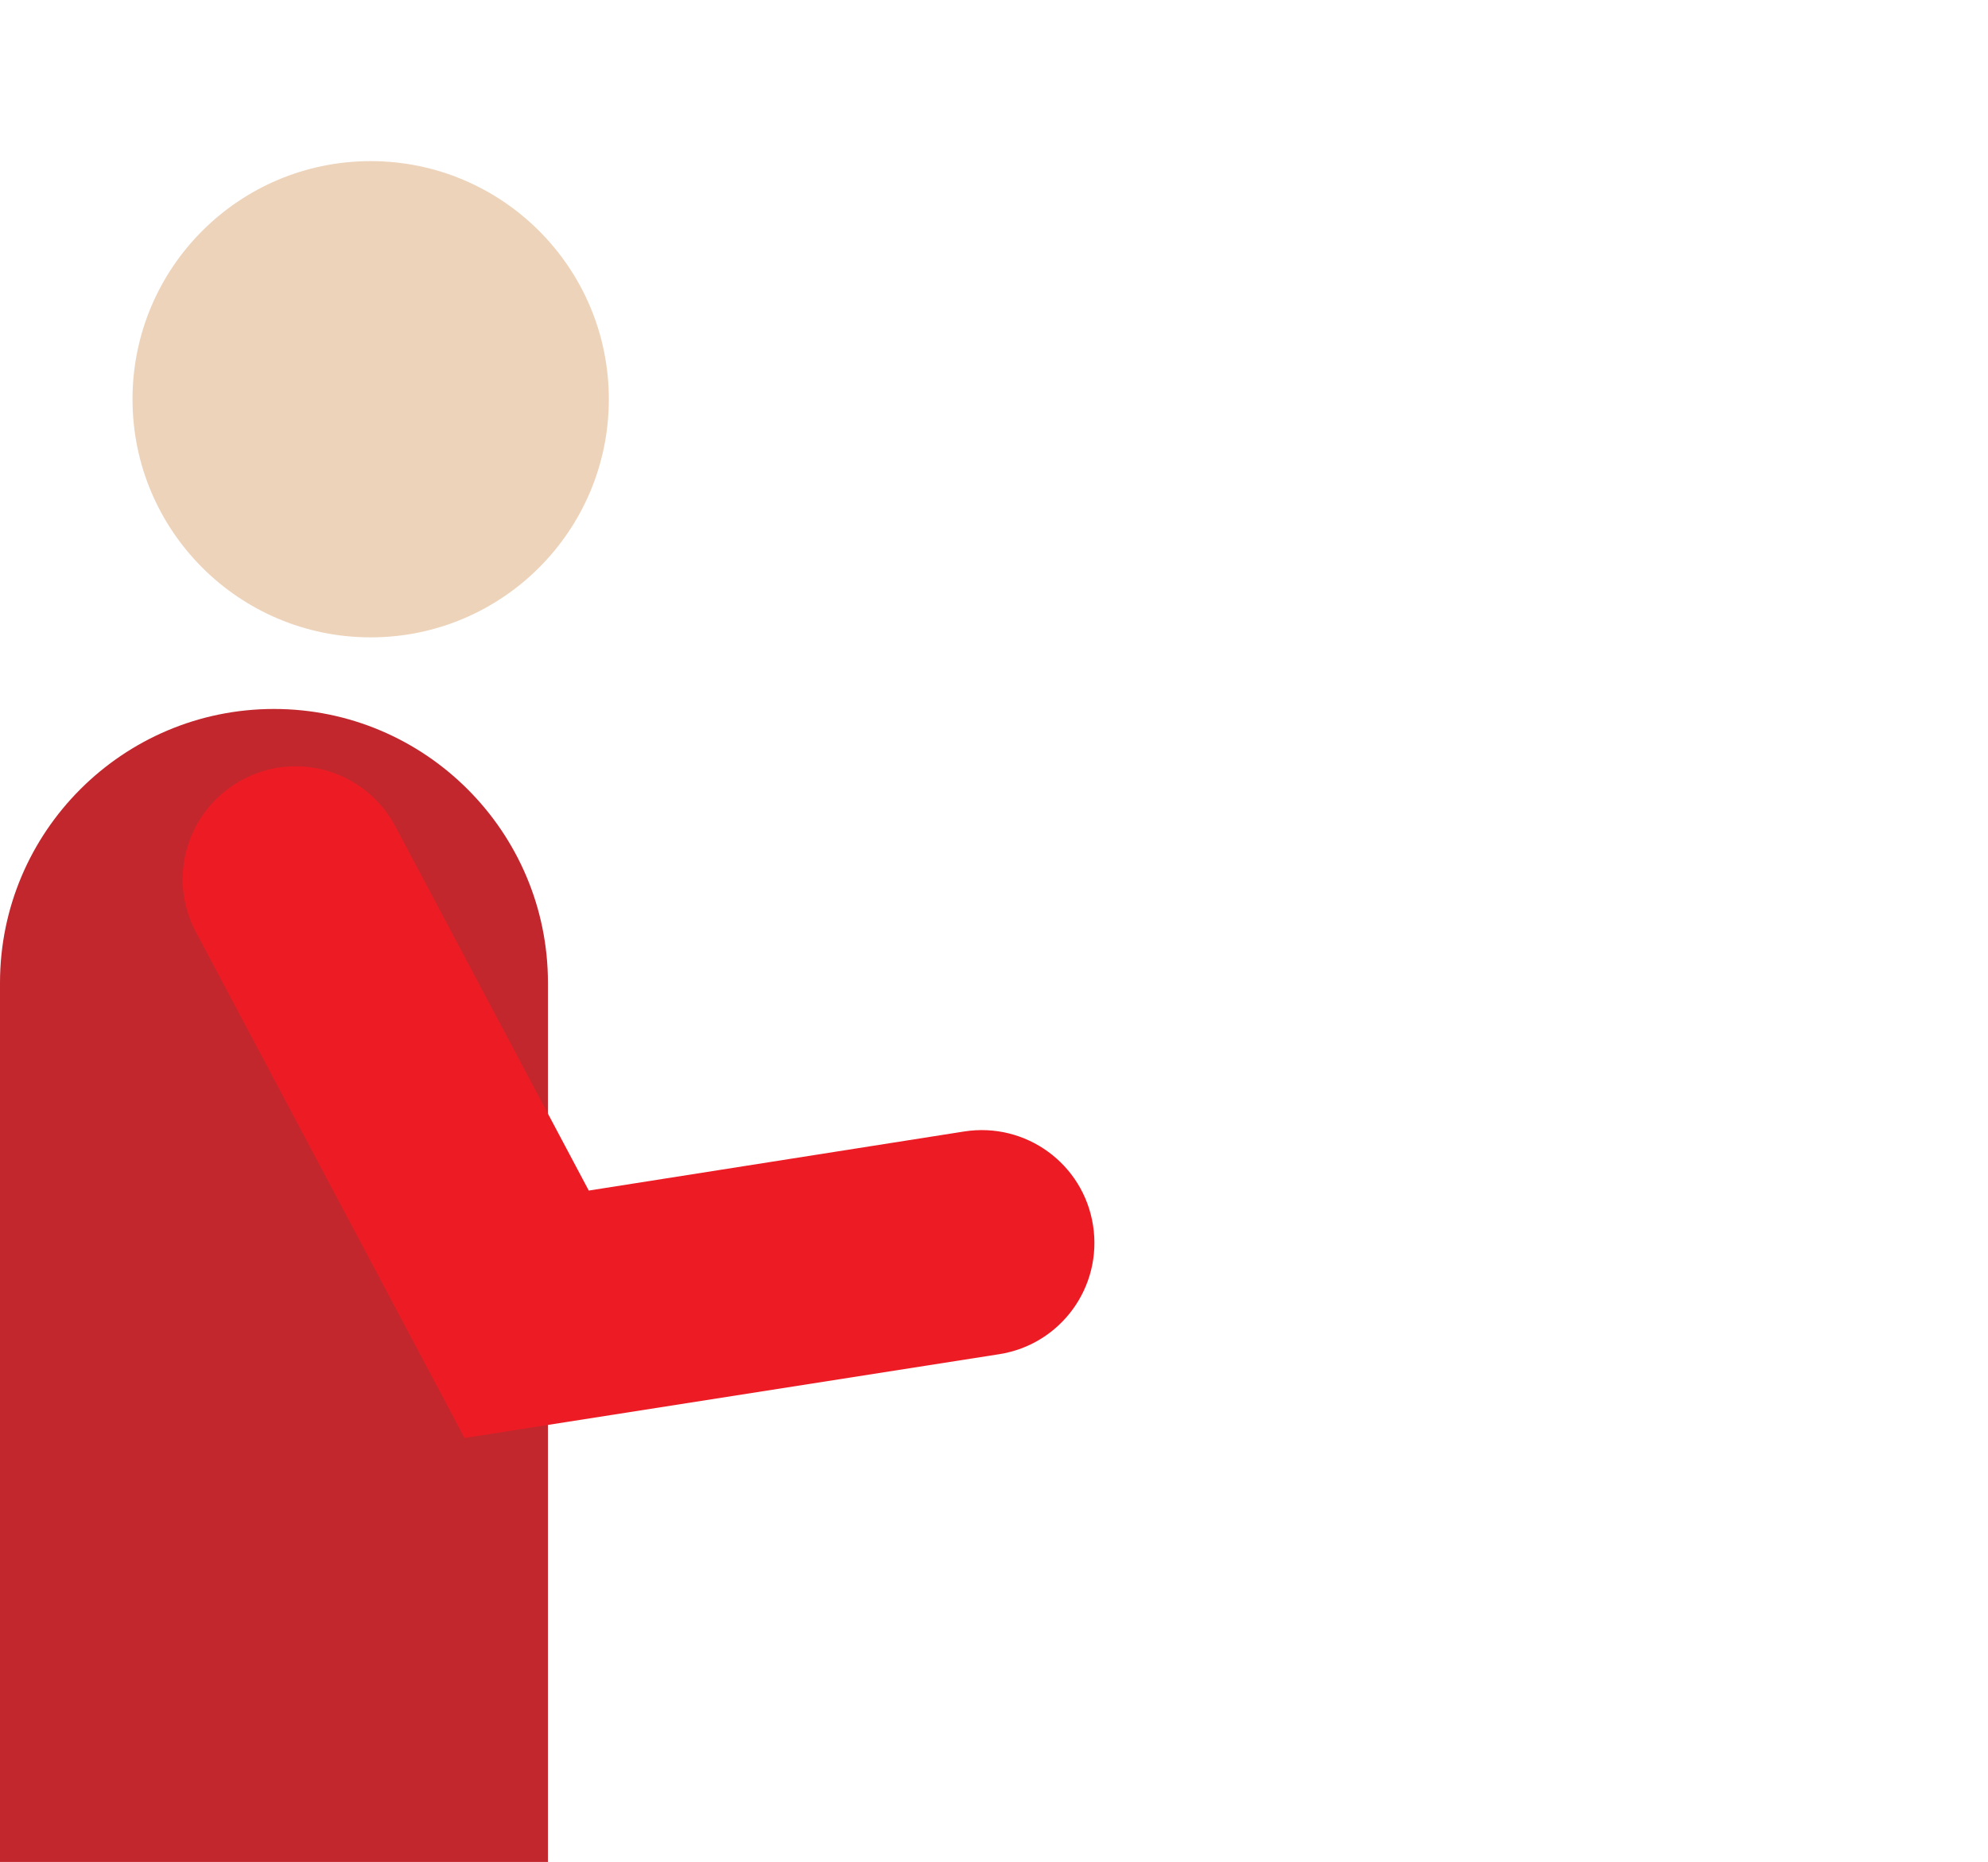
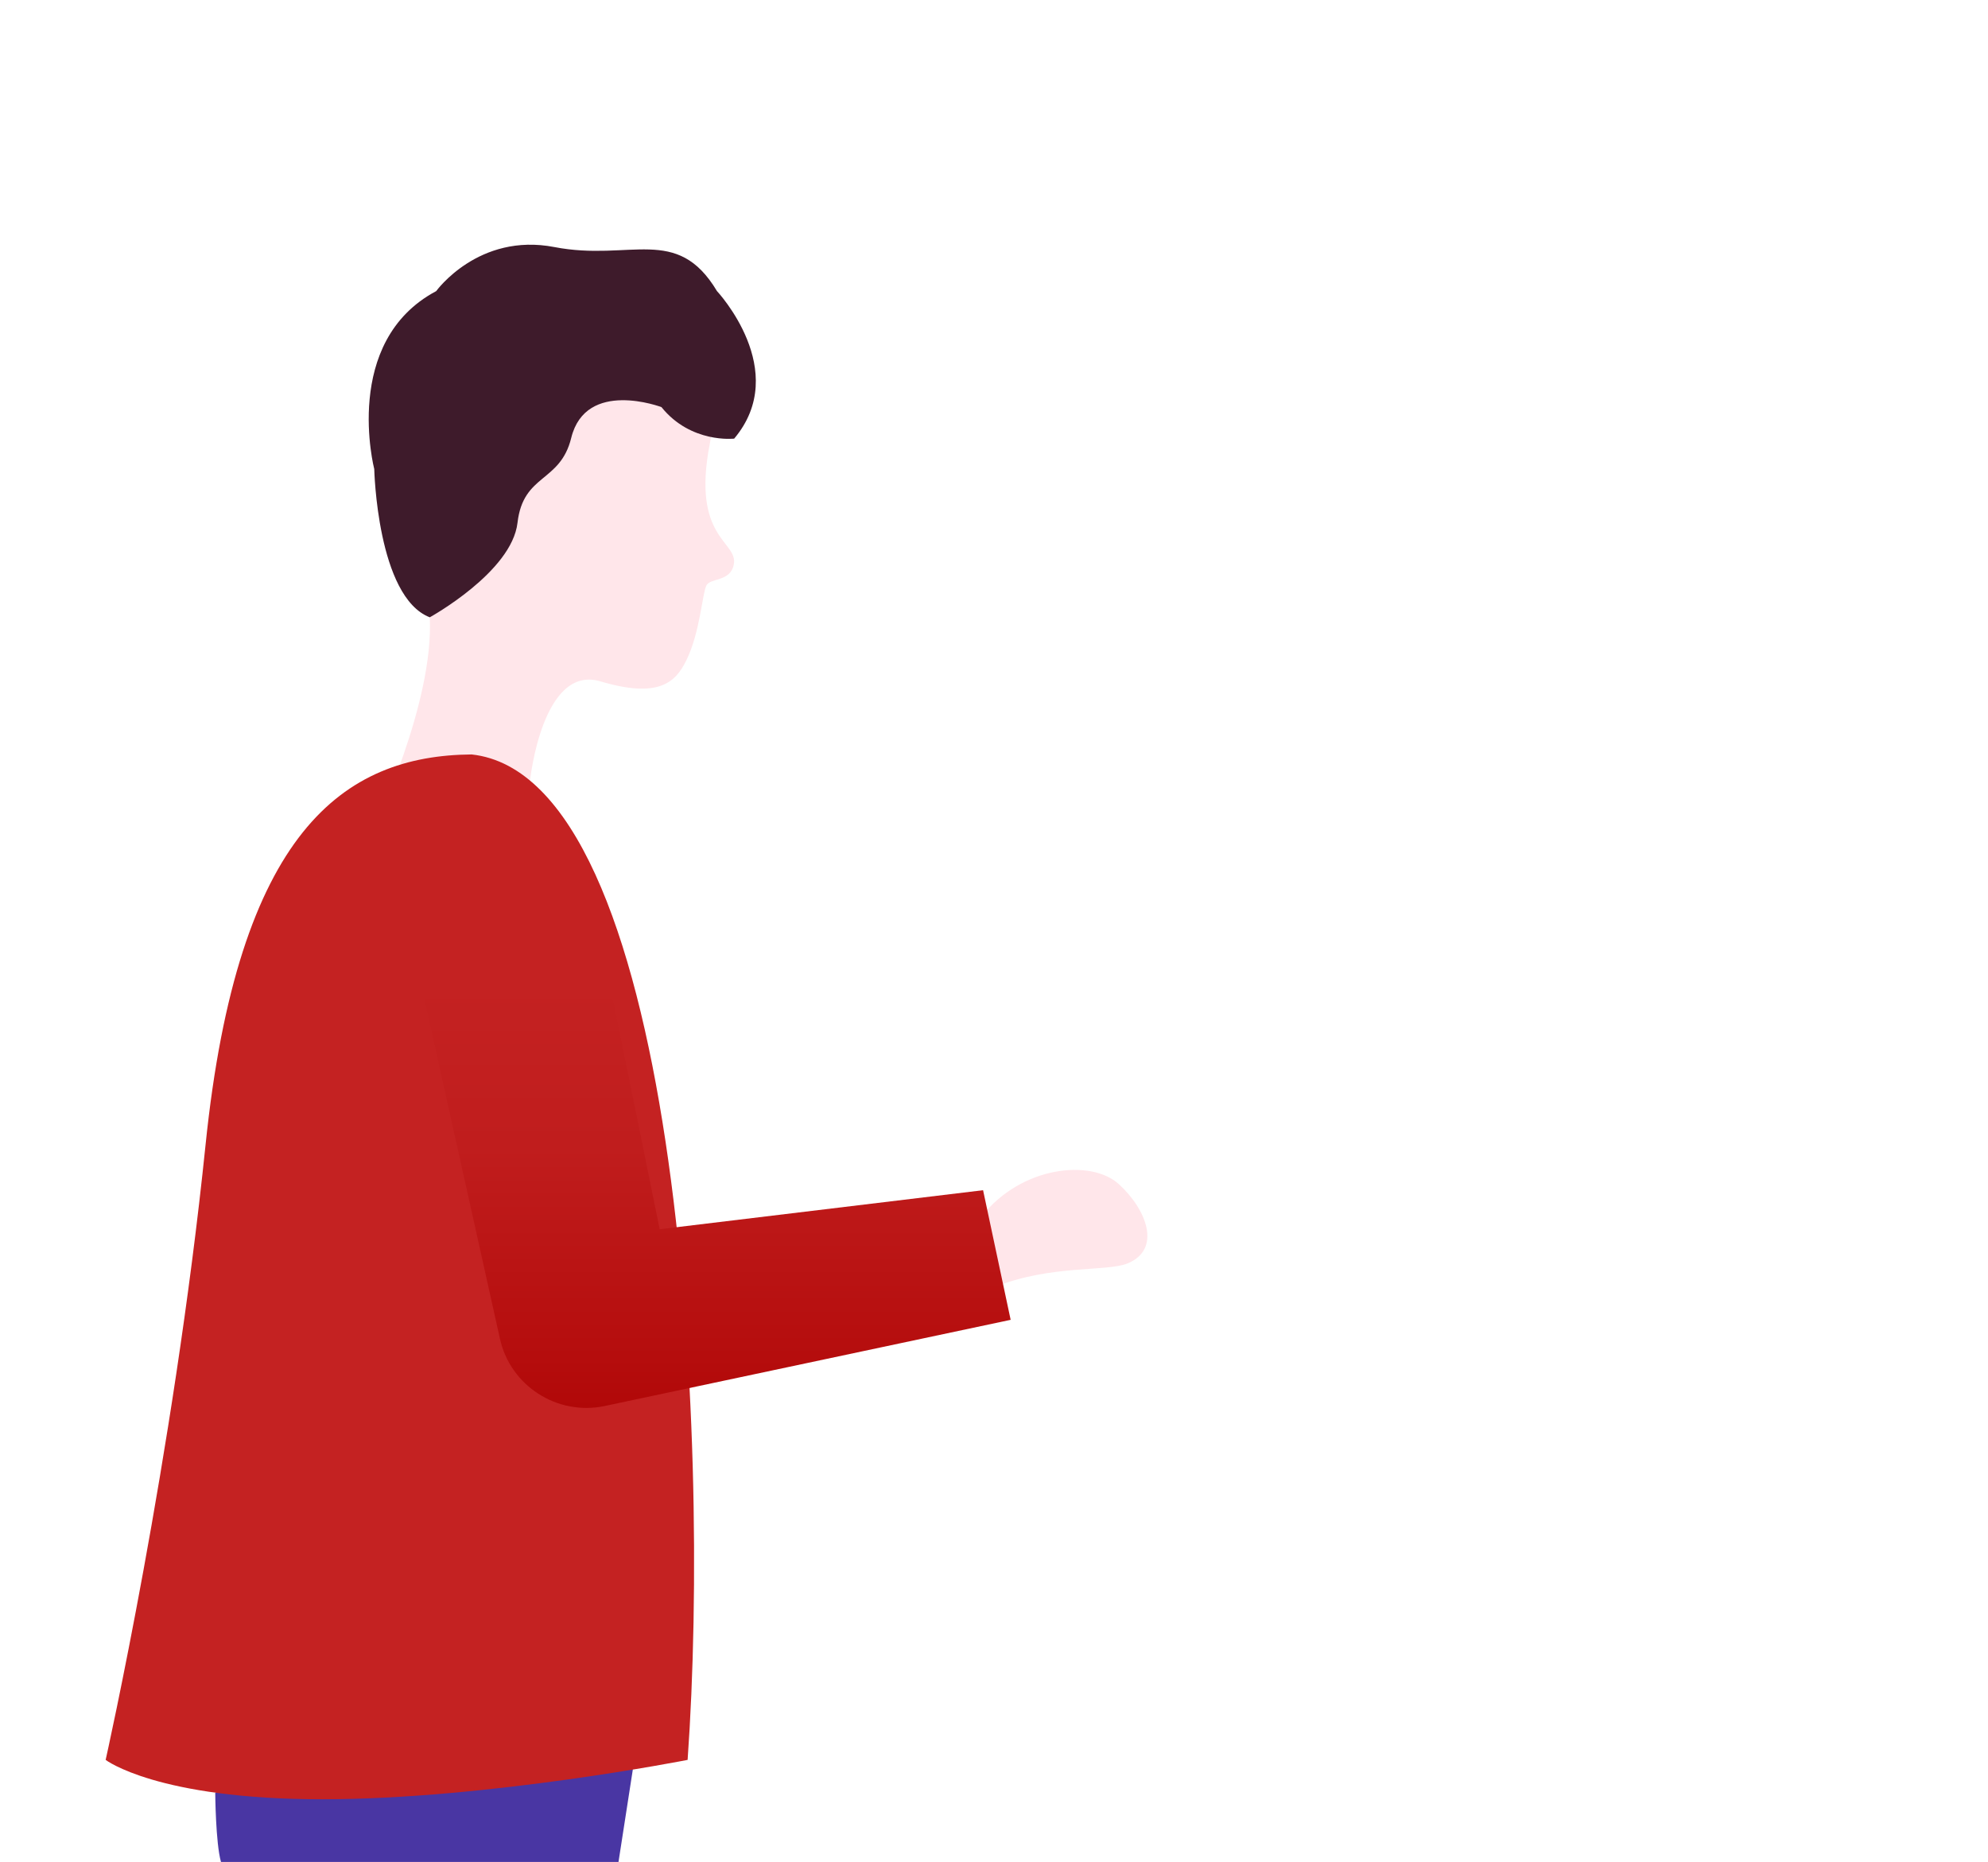
<svg xmlns="http://www.w3.org/2000/svg" version="1.1" id="Ebene_1" x="0px" y="0px" viewBox="0 0 555.1 520" style="enable-background:new 0 0 555.1 520;" xml:space="preserve">
  <style type="text/css">
- 	.st0{fill:#C1272D;}
- 	.st1{fill:#ED1C24;}
- 	.st2{fill:#EDD3BA;}
+ 	.st0{fill:#4936A3;}
+ 	.st1{fill:#FFE6EA;}
+ 	.st2{fill:#C42222;}
+ 	.st3{fill:url(#SVGID_1_);}
+ 	.st4{fill:#3E1B2B;}
</style>
-   <path class="st0" d="M153,520H0V274.5C0,232.3,34.3,198,76.5,198l0,0c42.2,0,76.5,34.3,76.5,76.5V520z" />
+   <path class="st0" d="M60.1,500.7c0,0,0.1,14,1.6,19.3h111l4-25.8l-5.6-39.9" />
+   <path class="st1" d="M170.5,86.7c0,0,33.6,7.5,27.7,37.2c-5.2,26.6,7.9,27.2,6.7,33.7c-0.9,5-6.7,3.7-7.7,6  c-1.1,2.3-1.8,13.3-5.6,20.9c-2.9,5.9-7.5,10.7-23.9,5.8C151.4,185.4,148,218,148,218l-43.5,13c0,0,16.7-34.6,15.5-58.6  C118.7,148.3,84,74.6,170.5,86.7z" />
+   <path class="st1" d="M312.4,330.7c7.8,7.1,12.1,18.3,2.3,22.2c-5.9,2.3-21.1,0.3-36.6,6.4c-9.8,3.9-10.5-11.5-3.9-19.7  C285.2,325.7,304.6,323.6,312.4,330.7z" />
+   <path class="st2" d="M29.5,491.5c0,0,18.9-84.2,27.9-171.8S96,211,131.7,210.7c57.3,6.3,66.9,188,60.3,280.8c0,0-55.8,11-102,11  S29.5,491.5,29.5,491.5z" />
  <g>
-     <path class="st1" d="M129.7,401.6l-75-141.3c-8.2-15.4-2.3-34.4,13.1-42.6c15.4-8.2,34.4-2.3,42.6,13.1l54,101.7L269.2,316   c17.2-2.7,33.3,9,36,26.2s-9,33.3-26.2,36L129.7,401.6z" />
+     <linearGradient id="SVGID_1_" gradientUnits="userSpaceOnUse" x1="195.9" y1="128.795" x2="195.9" y2="283" gradientTransform="matrix(1 0 0 -1 0 522)">
+       <stop offset="0" style="stop-color:#B10808" />
+       <stop offset="9.133505e-02" style="stop-color:#B50D0D" />
+       <stop offset="0.471" style="stop-color:#C01D1D" />
+       <stop offset="0.772" style="stop-color:#C42222" />
+     </linearGradient>
+     <path class="st3" d="M139.6,373.9l-30-134.9l53.9,2.5l20.7,101.8l90.3-10.9l7.7,36.2l-113.5,24.1   C155.5,395.4,142.5,387,139.6,373.9z" />
  </g>
-   <circle class="st2" cx="103.5" cy="111.5" r="66.5" />
+   <path class="st4" d="M159.5,122.3c4.1-16.6,25.2-8.6,25.2-8.6c8.2,10.2,20.3,8.8,20.3,8.8c16-19-4.8-41.2-4.8-41.2  C189,62.6,176,73.1,154.8,69s-33,12.3-33,12.3C95.3,95.4,104.5,131,104.5,131s0.8,35.7,15.5,41.4c0,0,22.9-12.6,24.5-26.4  S156.4,134.9,159.5,122.3z" />
</svg>
